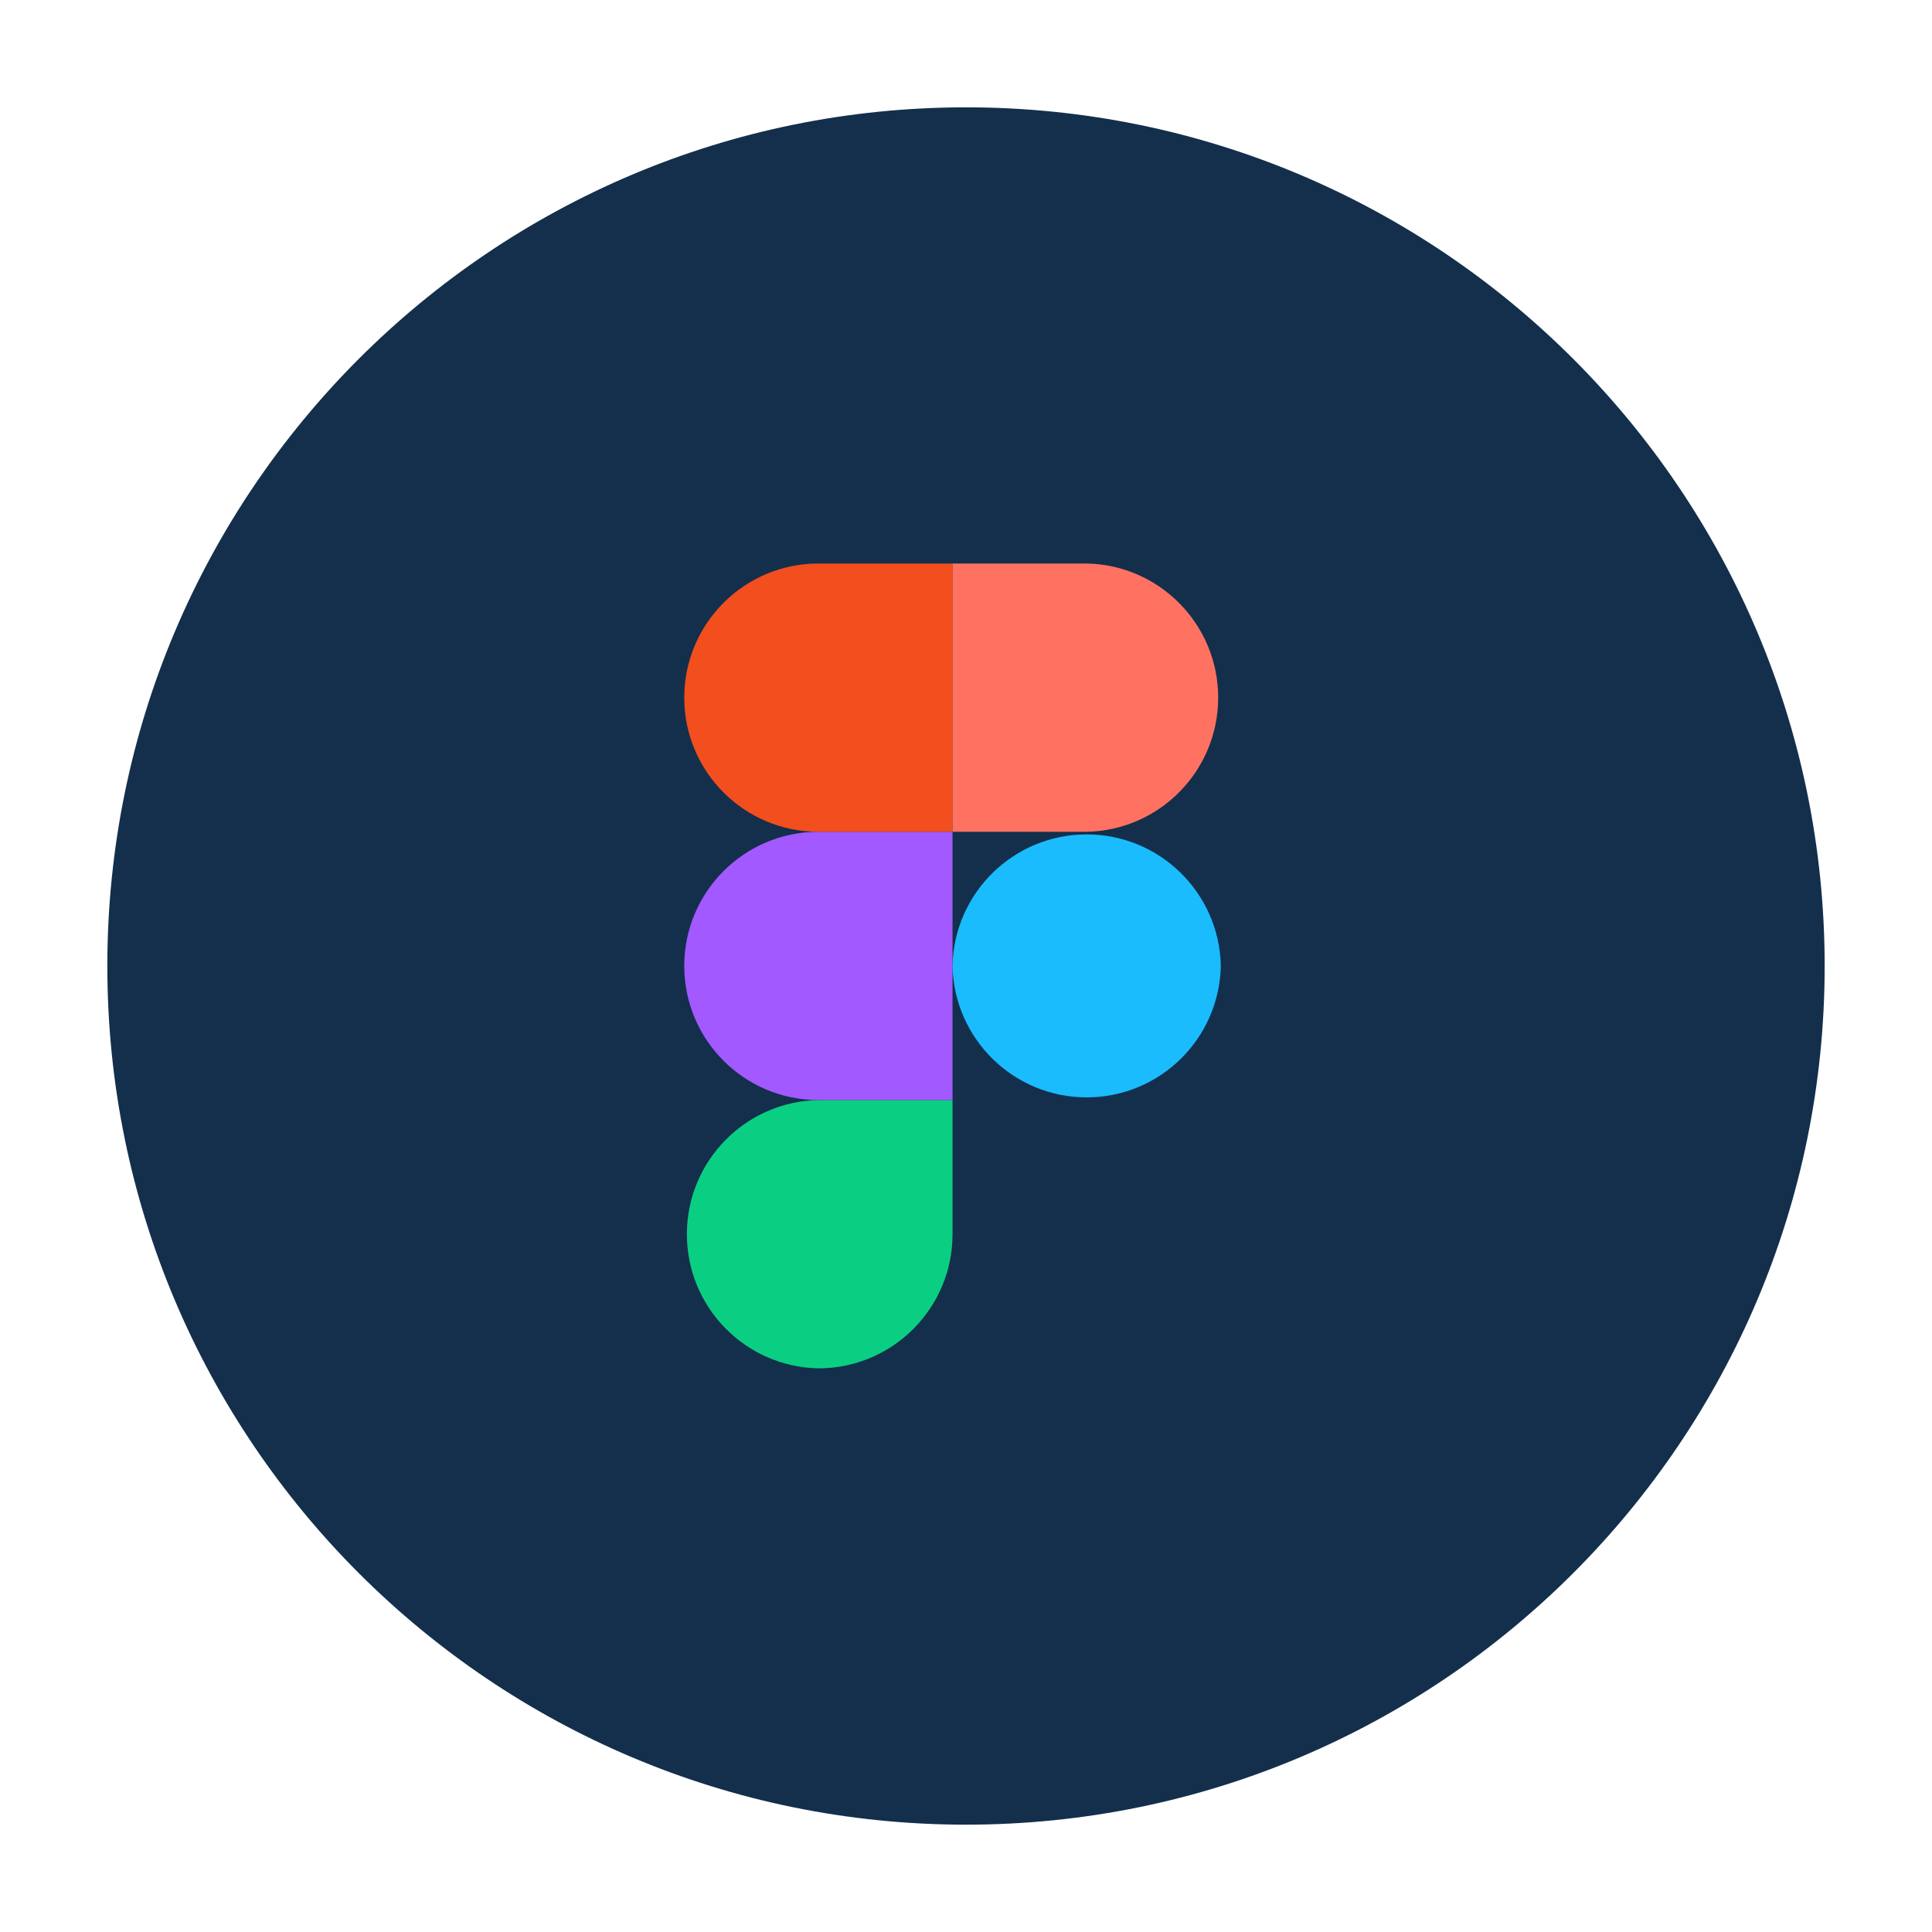
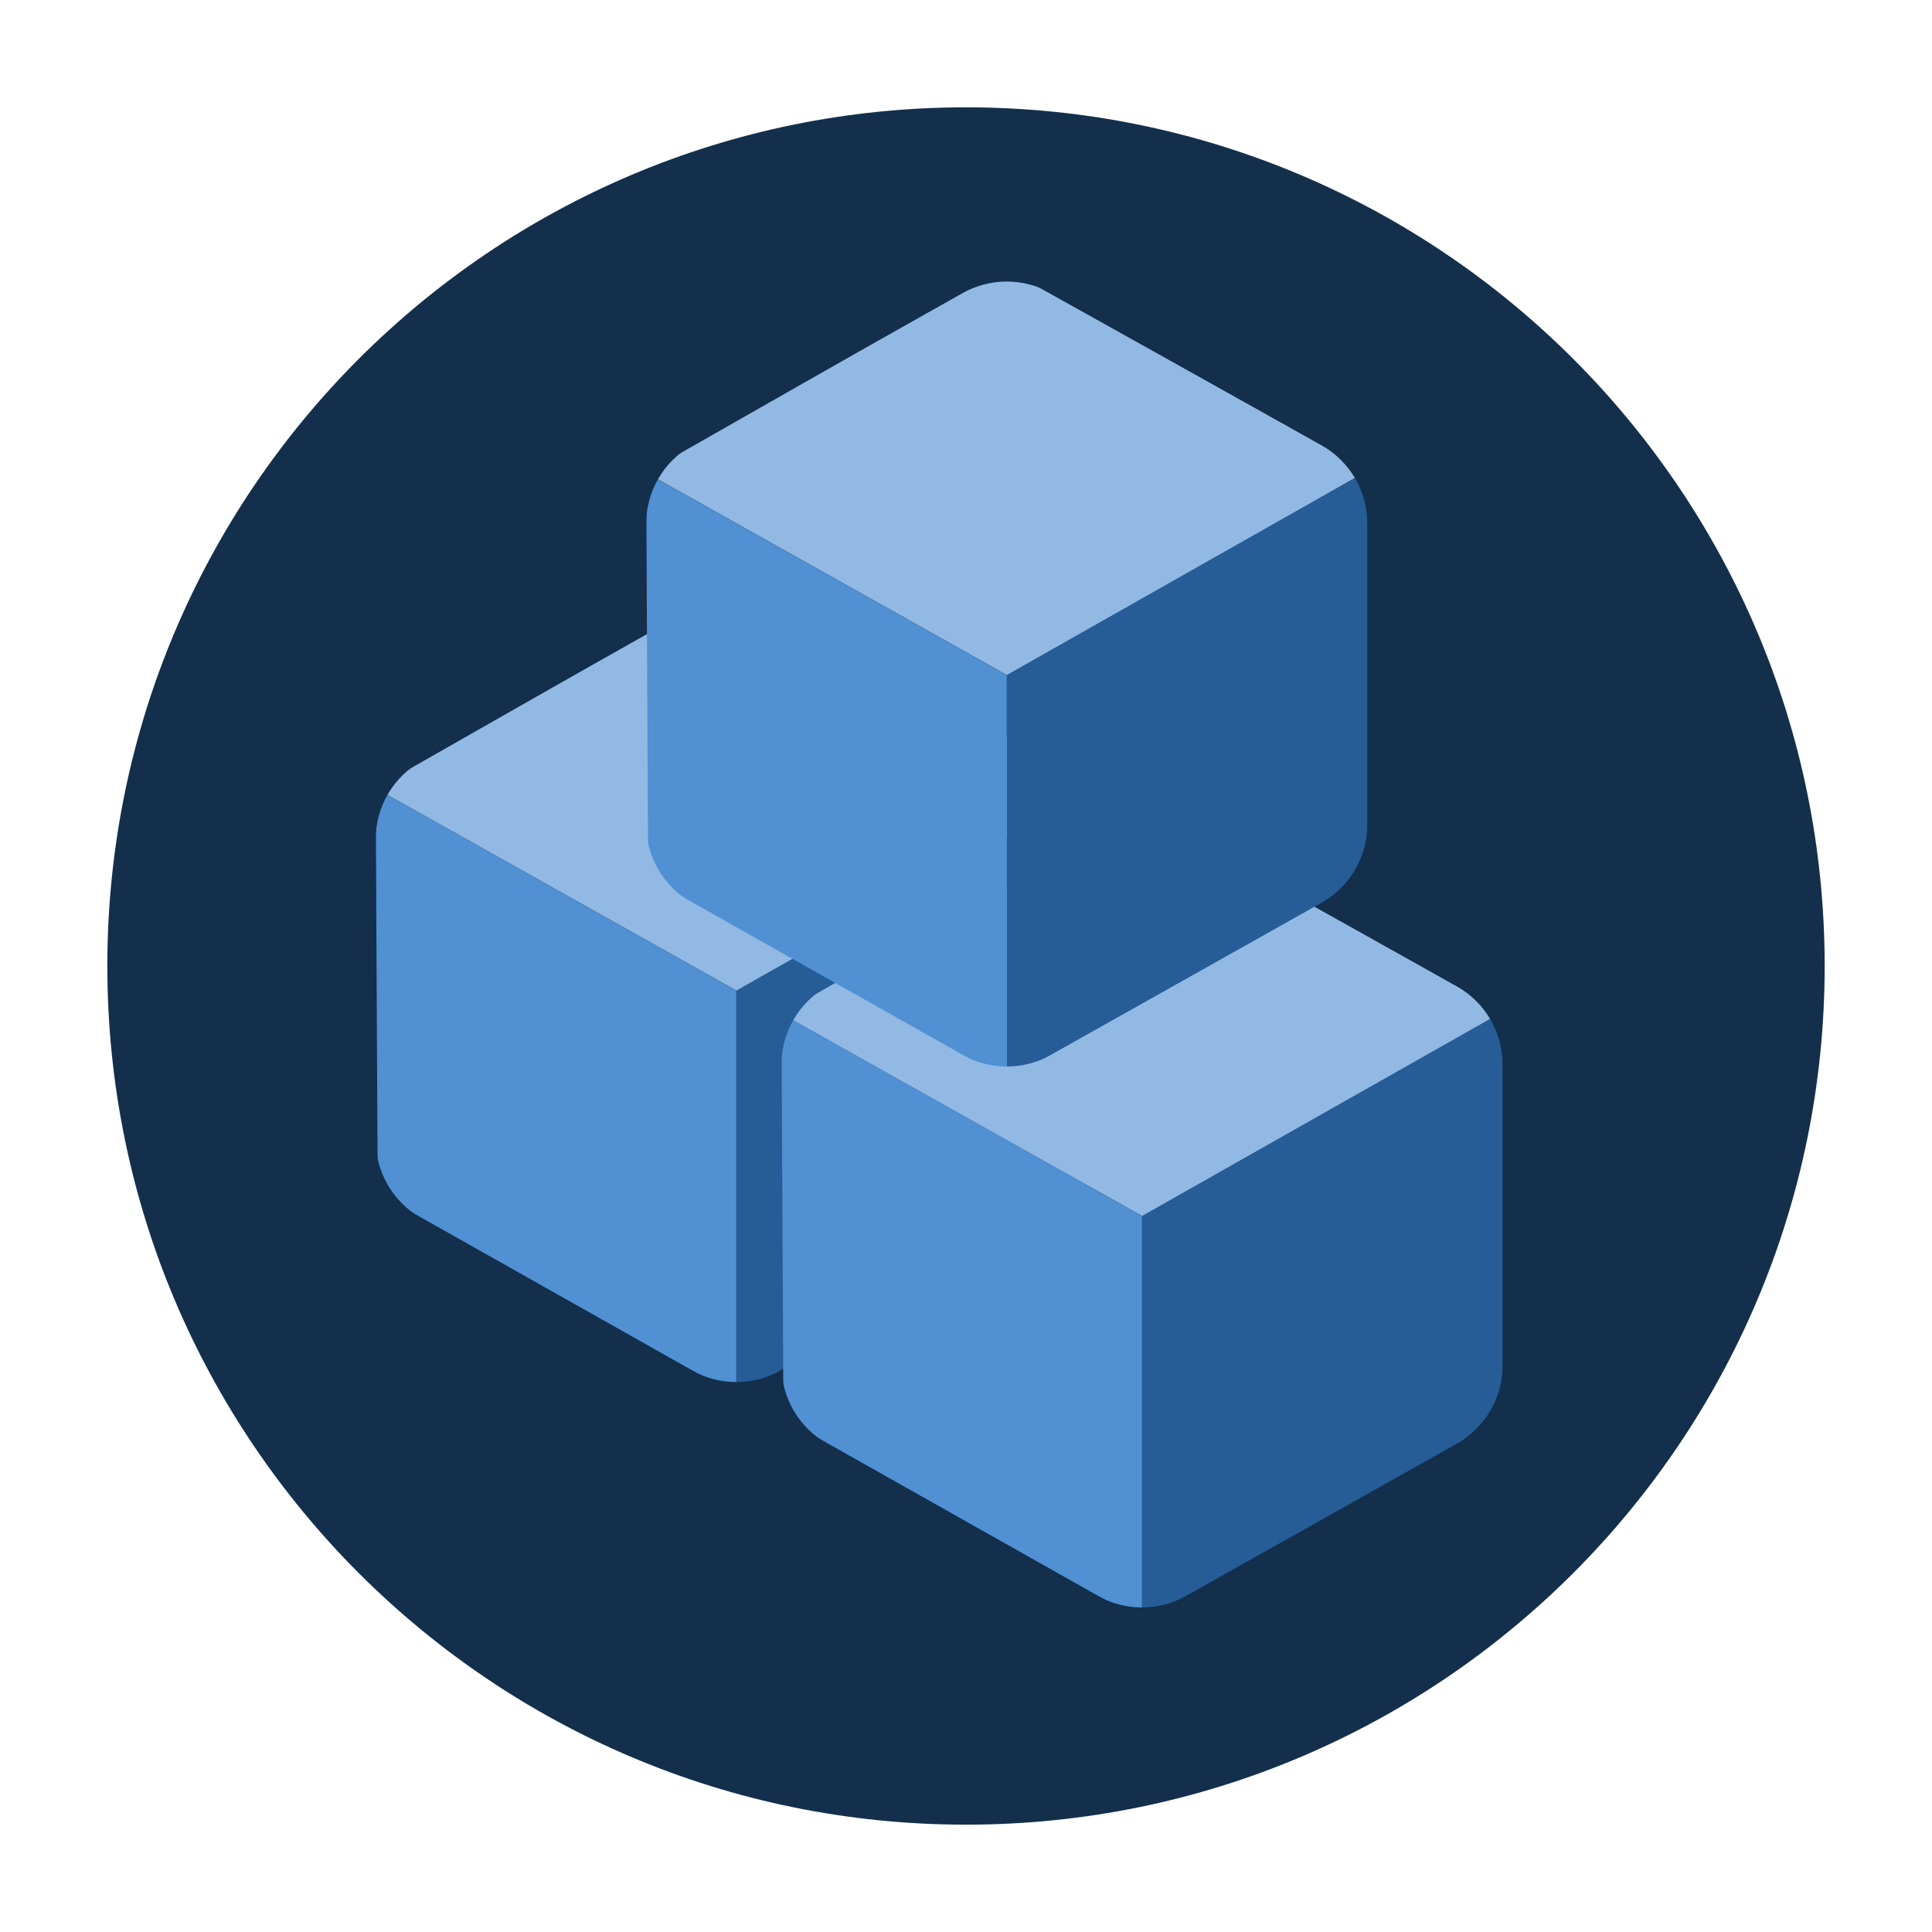
<svg xmlns="http://www.w3.org/2000/svg" width="36" height="36" fill="none">
  <circle cx="18" cy="18" r="16" fill="#132F4C" />
-   <path d="M15.25 25.497a2.5 2.5 0 002.499-2.5v-2.499h-2.5a2.5 2.5 0 000 4.999z" fill="#0ACF83" />
-   <path d="M12.75 17.998a2.5 2.5 0 012.5-2.499h2.499v4.999h-2.5a2.5 2.5 0 01-2.499-2.5z" fill="#A259FF" />
-   <path d="M12.75 13a2.5 2.5 0 012.5-2.5h2.499v4.999h-2.5a2.5 2.5 0 01-2.499-2.5z" fill="#F24E1E" />
-   <path d="M17.749 10.5h2.5a2.5 2.5 0 010 4.999h-2.5V10.5z" fill="#FF7262" />
-   <path d="M22.748 17.998a2.5 2.5 0 01-4.999 0 2.5 2.5 0 014.999 0z" fill="#1ABCFE" />
+   <mask id="a" style="mask-type:alpha" maskUnits="userSpaceOnUse" x="7" y="11" width="14" height="15">
+     <path d="m19.584 22.702-5.04 2.835a1.68 1.68 0 0 1-1.648 0l-5.04-2.835A1.68 1.68 0 0 1 7 21.237v-5.595c0-.606.327-1.166.856-1.464l5.04-2.835a1.68 1.68 0 0 1 1.648 0l5.04 2.835c.529.298.856.857.856 1.464v5.595a1.68 1.68 0 0 1-.856 1.465Z" fill="#C4C4C4" />
+   </mask>
+   <g mask="url(#a)">
+     <path d="M20.44 22.23 13.72 26v-7.615l6.72-3.734v7.578Z" fill="#265D97" />
+     <path d="M13.682 10.88 7 14.688l6.72 3.77 6.72-3.807-6.758-3.771Z" fill="#91B9E3" />
+     <path d="M7.038 22.23 13.72 26V18.46L7 14.688l.038 7.542Z" fill="#5090D3" />
+   </g>
+   <mask id="b" style="mask-type:alpha" maskUnits="userSpaceOnUse" x="14" y="15" width="14" height="15">
+     <path d="m27.144 26.902-5.04 2.835a1.68 1.68 0 0 1-1.648 0l-5.04-2.835a1.68 1.68 0 0 1-.856-1.465v-5.594c0-.607.327-1.167.856-1.465l5.04-2.835a1.68 1.68 0 0 1 1.648 0l5.04 2.835c.529.298.856.858.856 1.465v5.595a1.68 1.68 0 0 1-.856 1.464Z" fill="#C4C4C4" />
+   </mask>
+   <g mask="url(#b)">
+     <path d="m28 26.43-6.72 3.77v-7.616L28 18.851v7.578Z" fill="#265D97" />
+     <path d="m21.242 15.08-6.682 3.808 6.72 3.77L28 18.852l-6.758-3.77Z" fill="#91B9E3" />
+     <path d="m14.598 26.43 6.682 3.77V22.66l-6.72-3.77.038 7.54Z" fill="#5090D3" />
+   </g>
+   <mask id="c" style="mask-type:alpha" maskUnits="userSpaceOnUse" x="12" y="5" width="14" height="15">
+     <path d="m24.624 16.822-5.04 2.835a1.68 1.68 0 0 1-1.648 0l-5.04-2.835a1.68 1.68 0 0 1-.856-1.464V9.762c0-.607.327-1.167.856-1.465l5.04-2.835a1.68 1.68 0 0 1 1.648 0l5.04 2.835c.529.298.856.858.856 1.465v5.595a1.68 1.68 0 0 1-.856 1.464Z" fill="#C4C4C4" />
+   </mask>
+   <g mask="url(#c)">
+     <path d="m25.48 16.349-6.72 3.77v-7.615l6.72-3.733v7.578Z" fill="#265D97" />
+     <path d="M18.723 5 12.04 8.808l6.72 3.77 6.72-3.807L18.722 5Z" fill="#91B9E3" />
+     <path d="m12.078 16.35 6.682 3.77V12.58l-6.72-3.77.038 7.54Z" fill="#5090D3" />
+   </g>
</svg>
